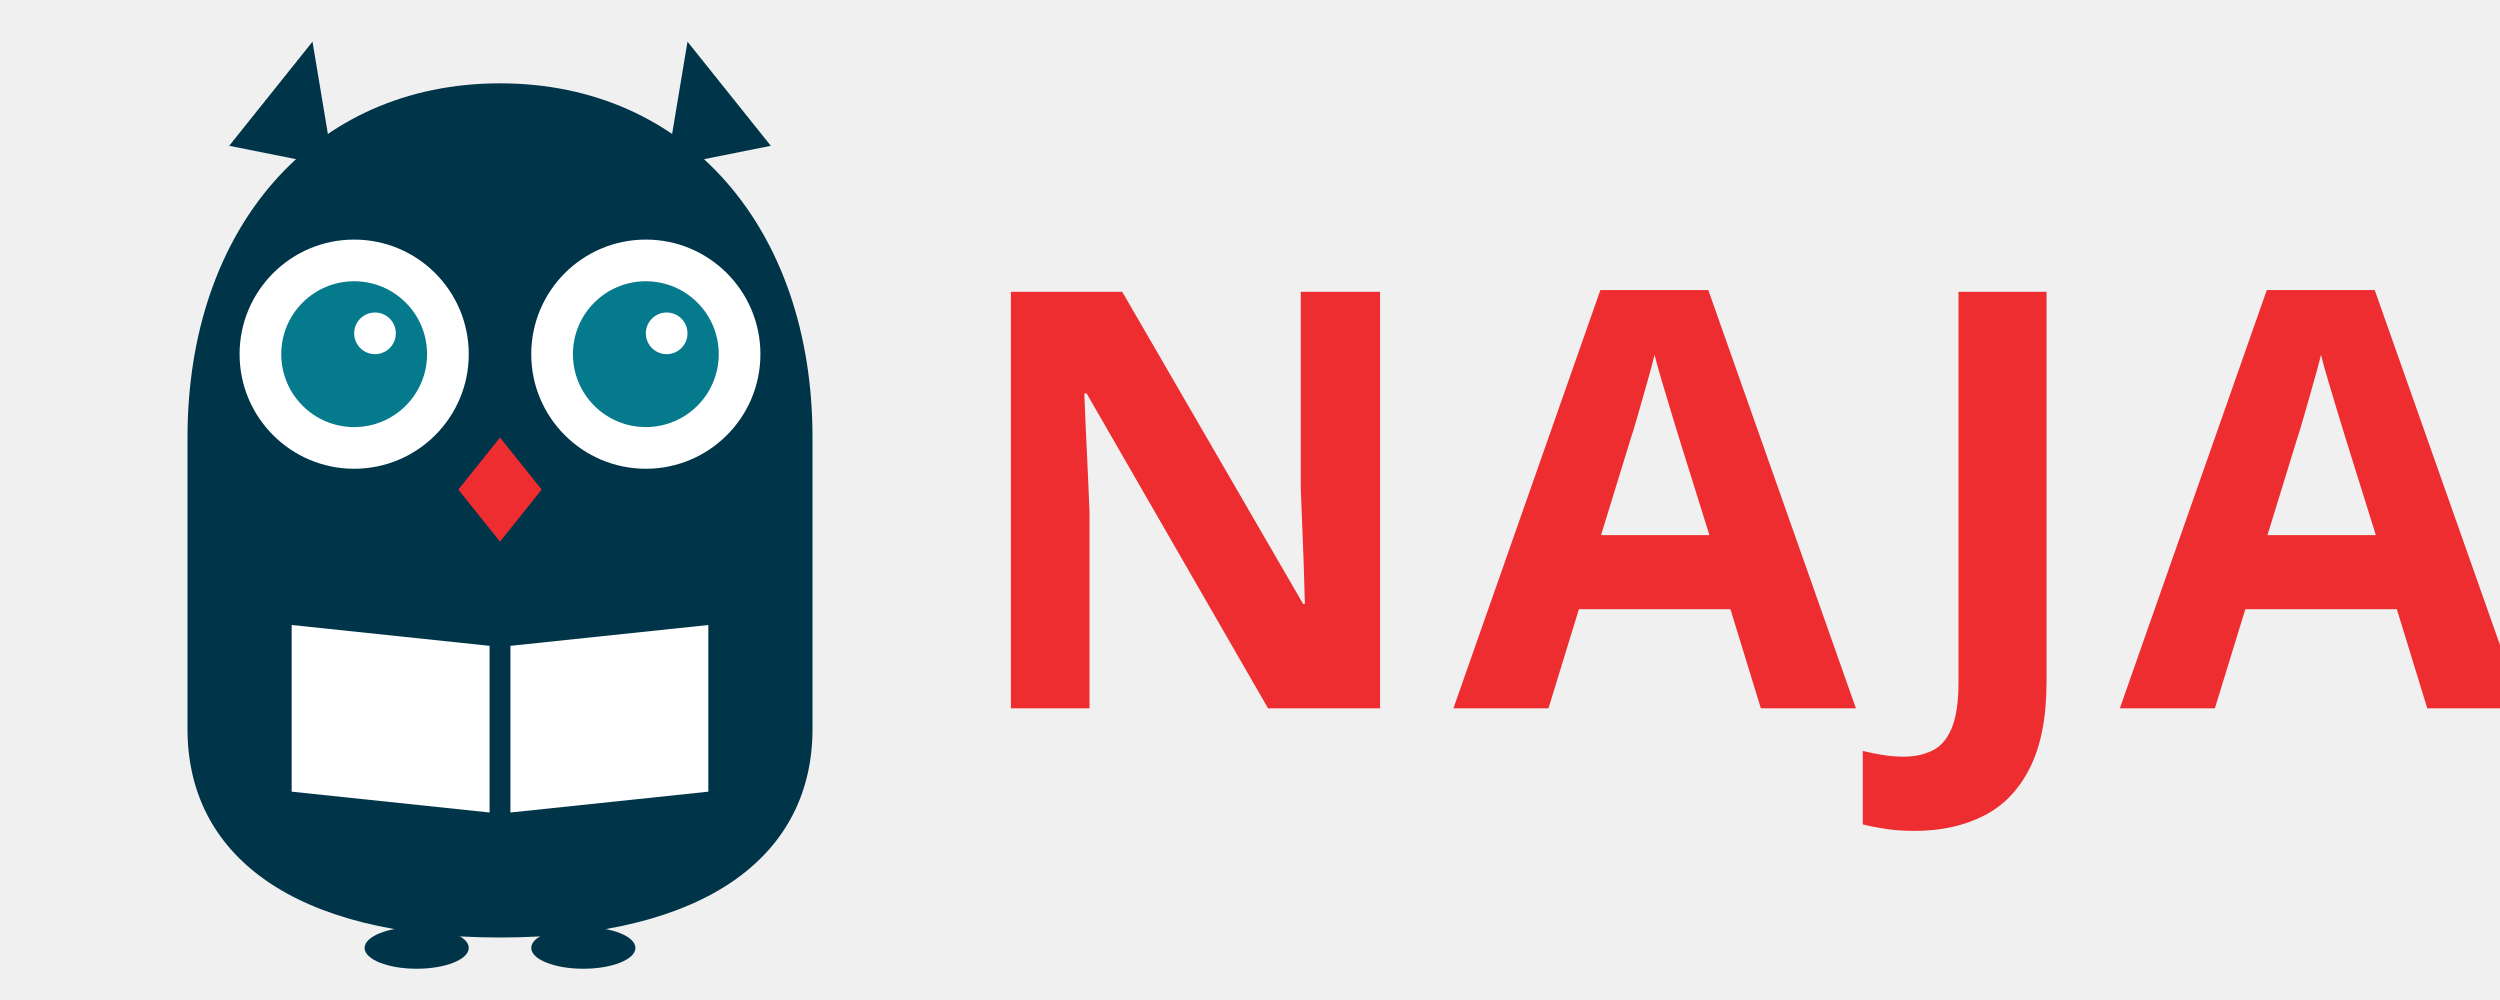
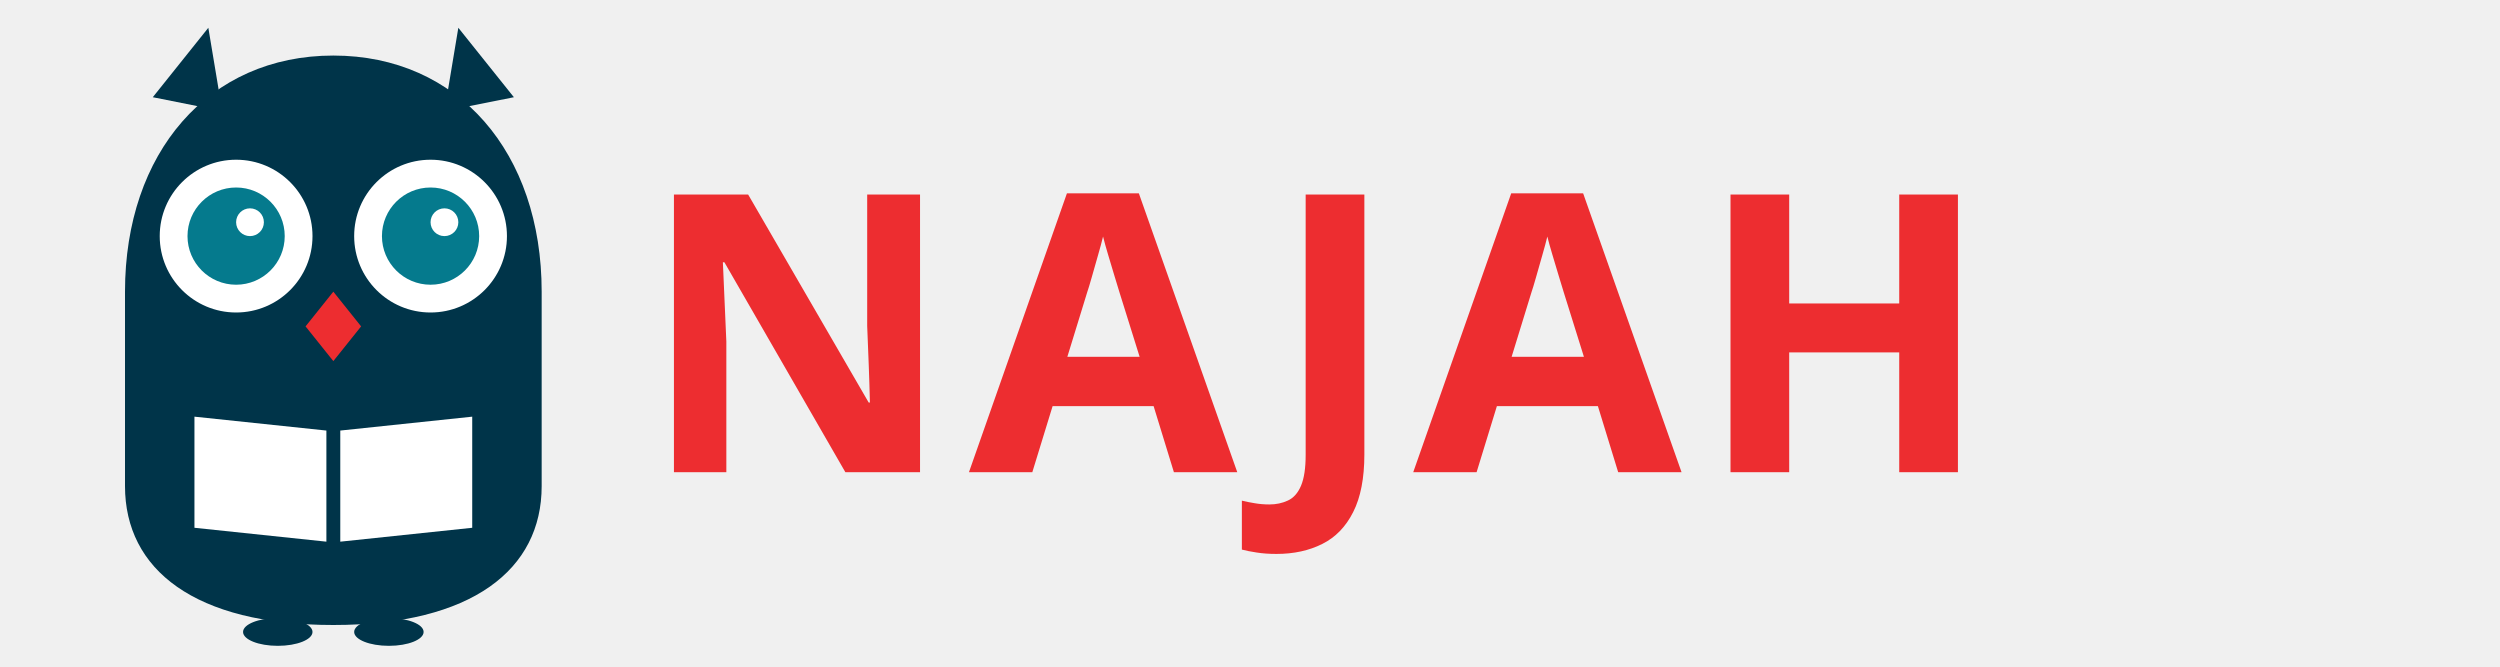
- <svg xmlns="http://www.w3.org/2000/svg" viewBox="0 0 240 96" role="img" aria-label="NAJAH">
+ <svg xmlns="http://www.w3.org/2000/svg" viewBox="0 0 360 96" role="img" aria-label="NAJAH">
  <g transform="translate(0,0)">
    <path d="M48 8 C 30 8 18 22 18 42 V 70 C 18 82 28 90 48 90 C 68 90 78 82 78 70 V 42 C 78 22 66 8 48 8 Z" fill="#003449" />
    <path d="M22 14 L 30 4 L 32 16 Z" fill="#003449" />
    <path d="M74 14 L 66 4 L 64 16 Z" fill="#003449" />
    <circle cx="34" cy="34" r="11" fill="#FFFFFF" />
    <circle cx="62" cy="34" r="11" fill="#FFFFFF" />
    <circle cx="34" cy="34" r="7" fill="#057A8D" />
    <circle cx="62" cy="34" r="7" fill="#057A8D" />
    <circle cx="36" cy="32" r="2" fill="#FFFFFF" />
    <circle cx="64" cy="32" r="2" fill="#FFFFFF" />
    <path d="M48 42 L 52 47 L 48 52 L 44 47 Z" fill="#ED2D30" />
    <path d="M28 60 L 28 76 L 47 78 L 47 62 Z" fill="#FFFFFF" />
    <path d="M68 60 L 68 76 L 49 78 L 49 62 Z" fill="#FFFFFF" />
    <line x1="48" y1="62" x2="48" y2="78" stroke="#003449" stroke-width="1" />
    <ellipse cx="40" cy="91" rx="5" ry="2" fill="#003449" />
    <ellipse cx="56" cy="91" rx="5" ry="2" fill="#003449" />
  </g>
  <text x="92" y="68" font-family="Mulish, system-ui, sans-serif" font-weight="900" font-size="56" letter-spacing="2" fill="#ED2D30">NAJAH</text>
</svg>
